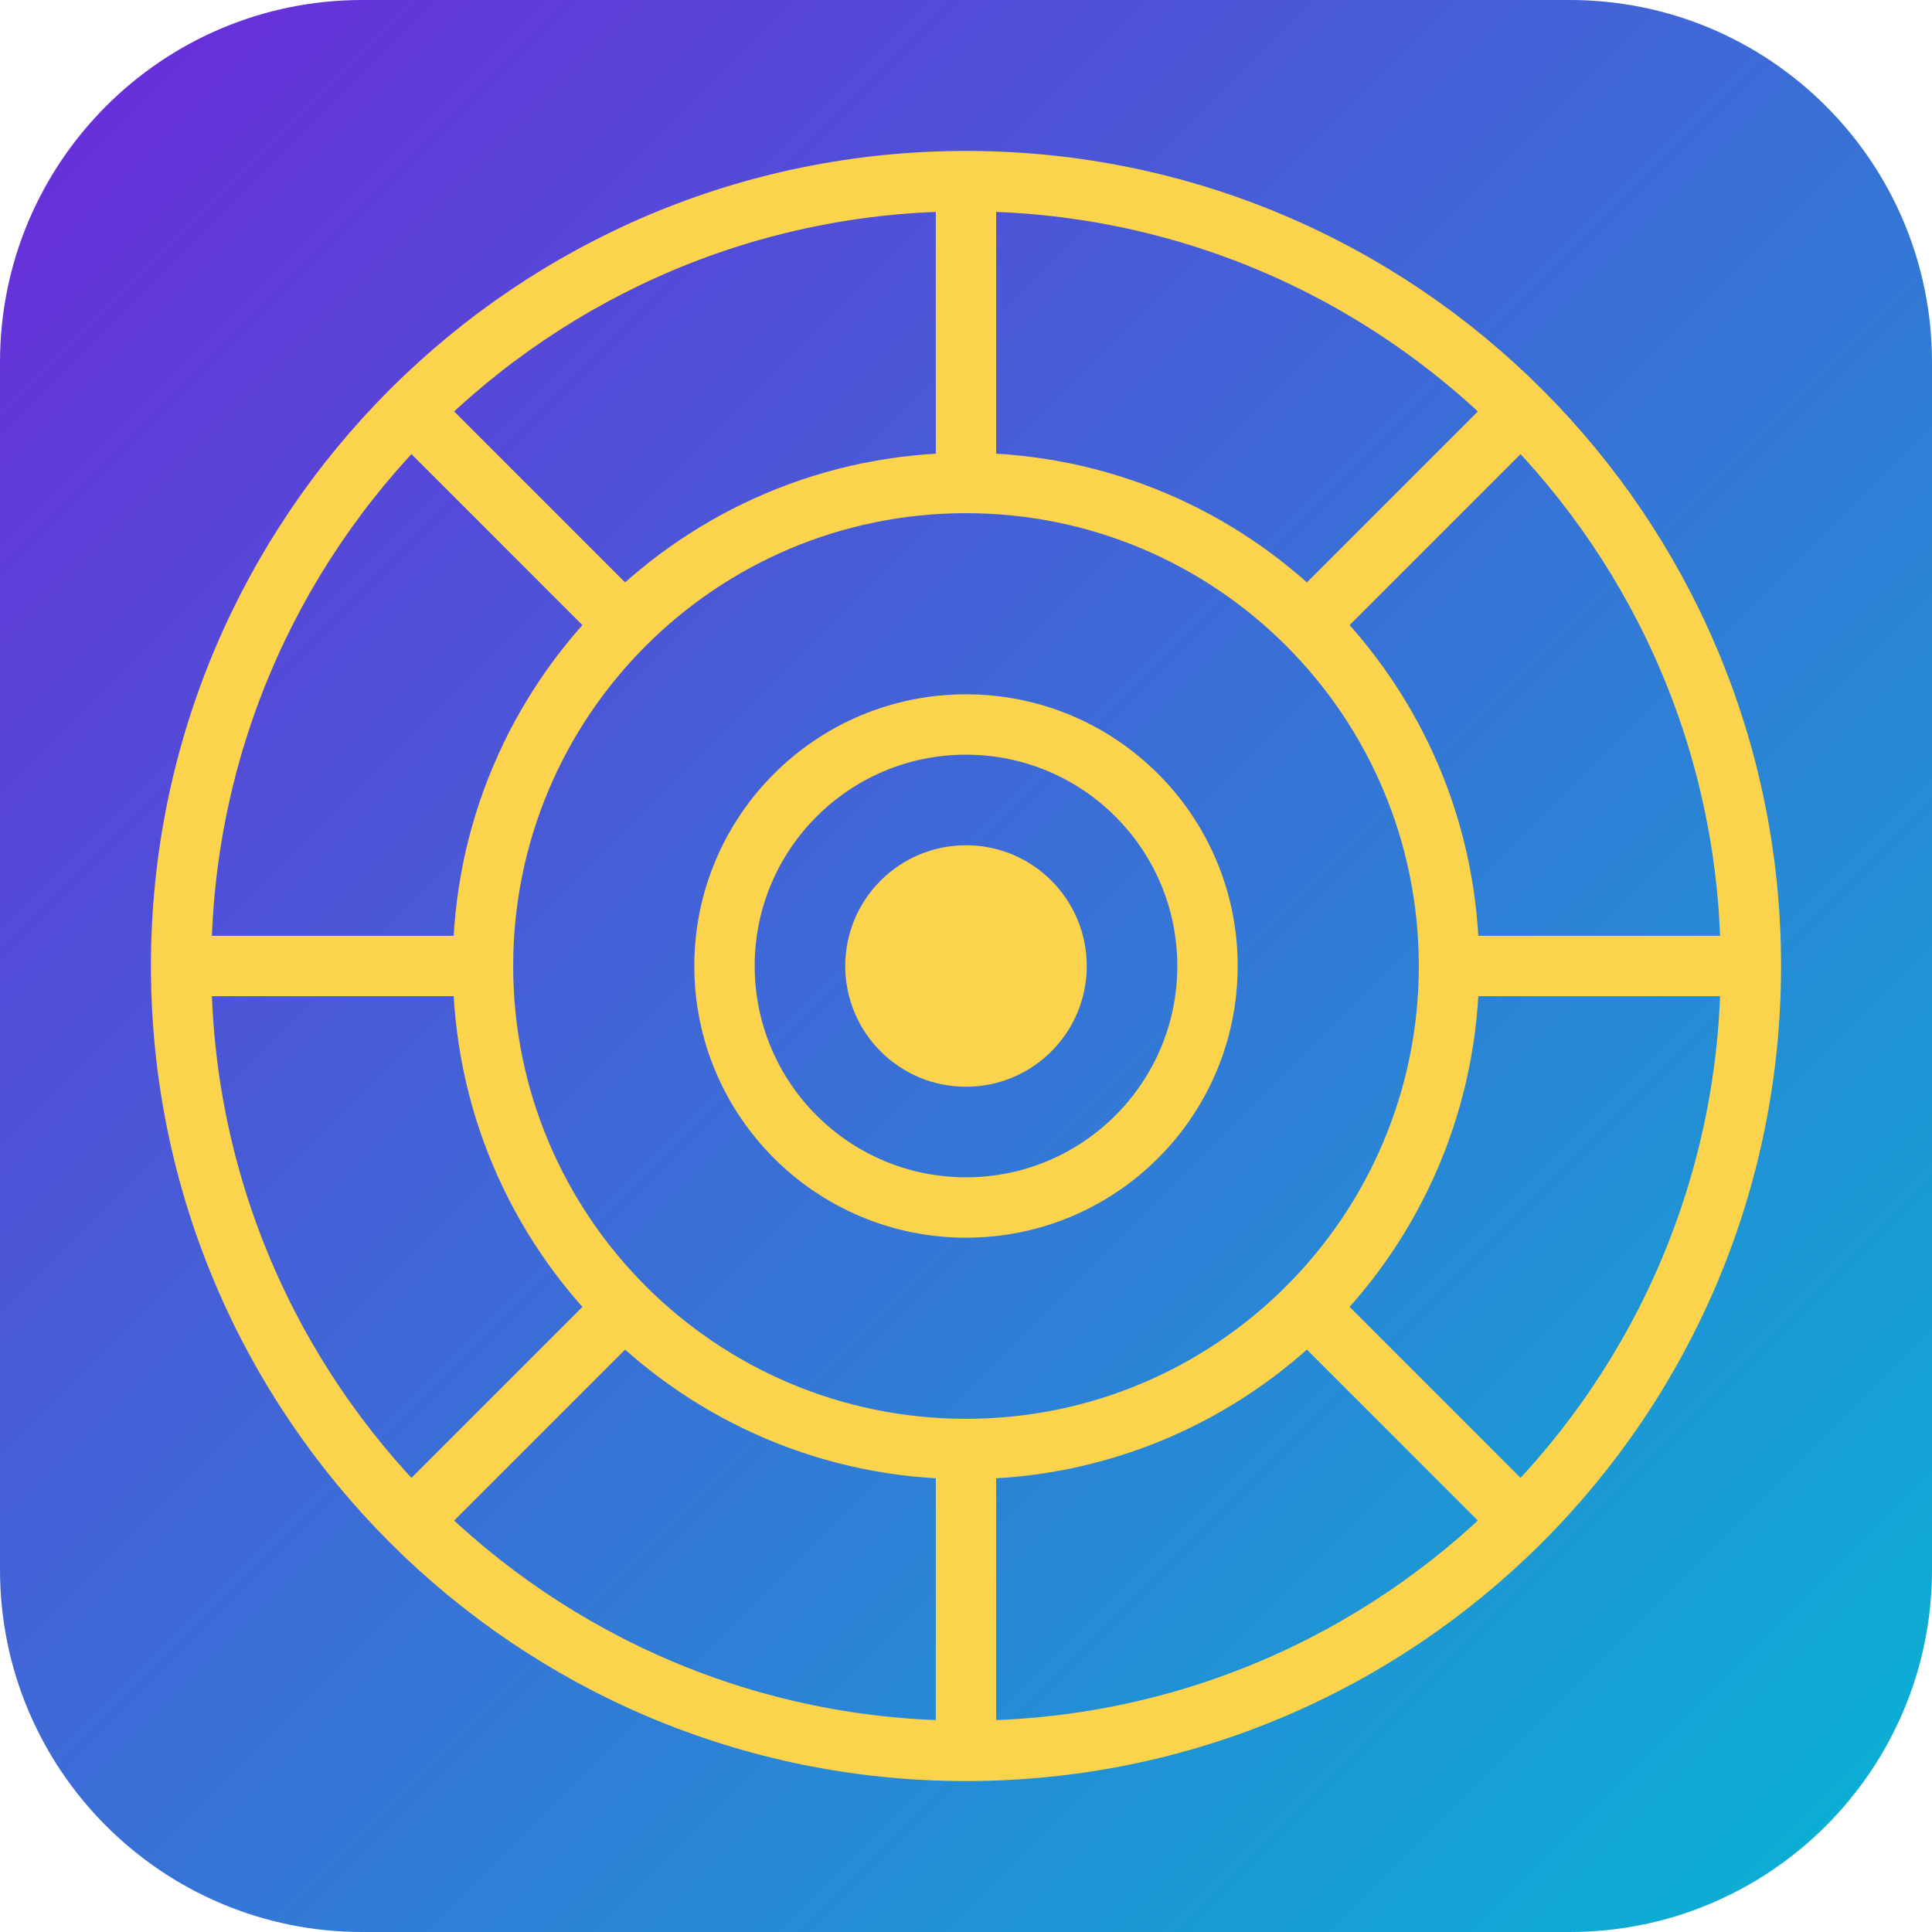
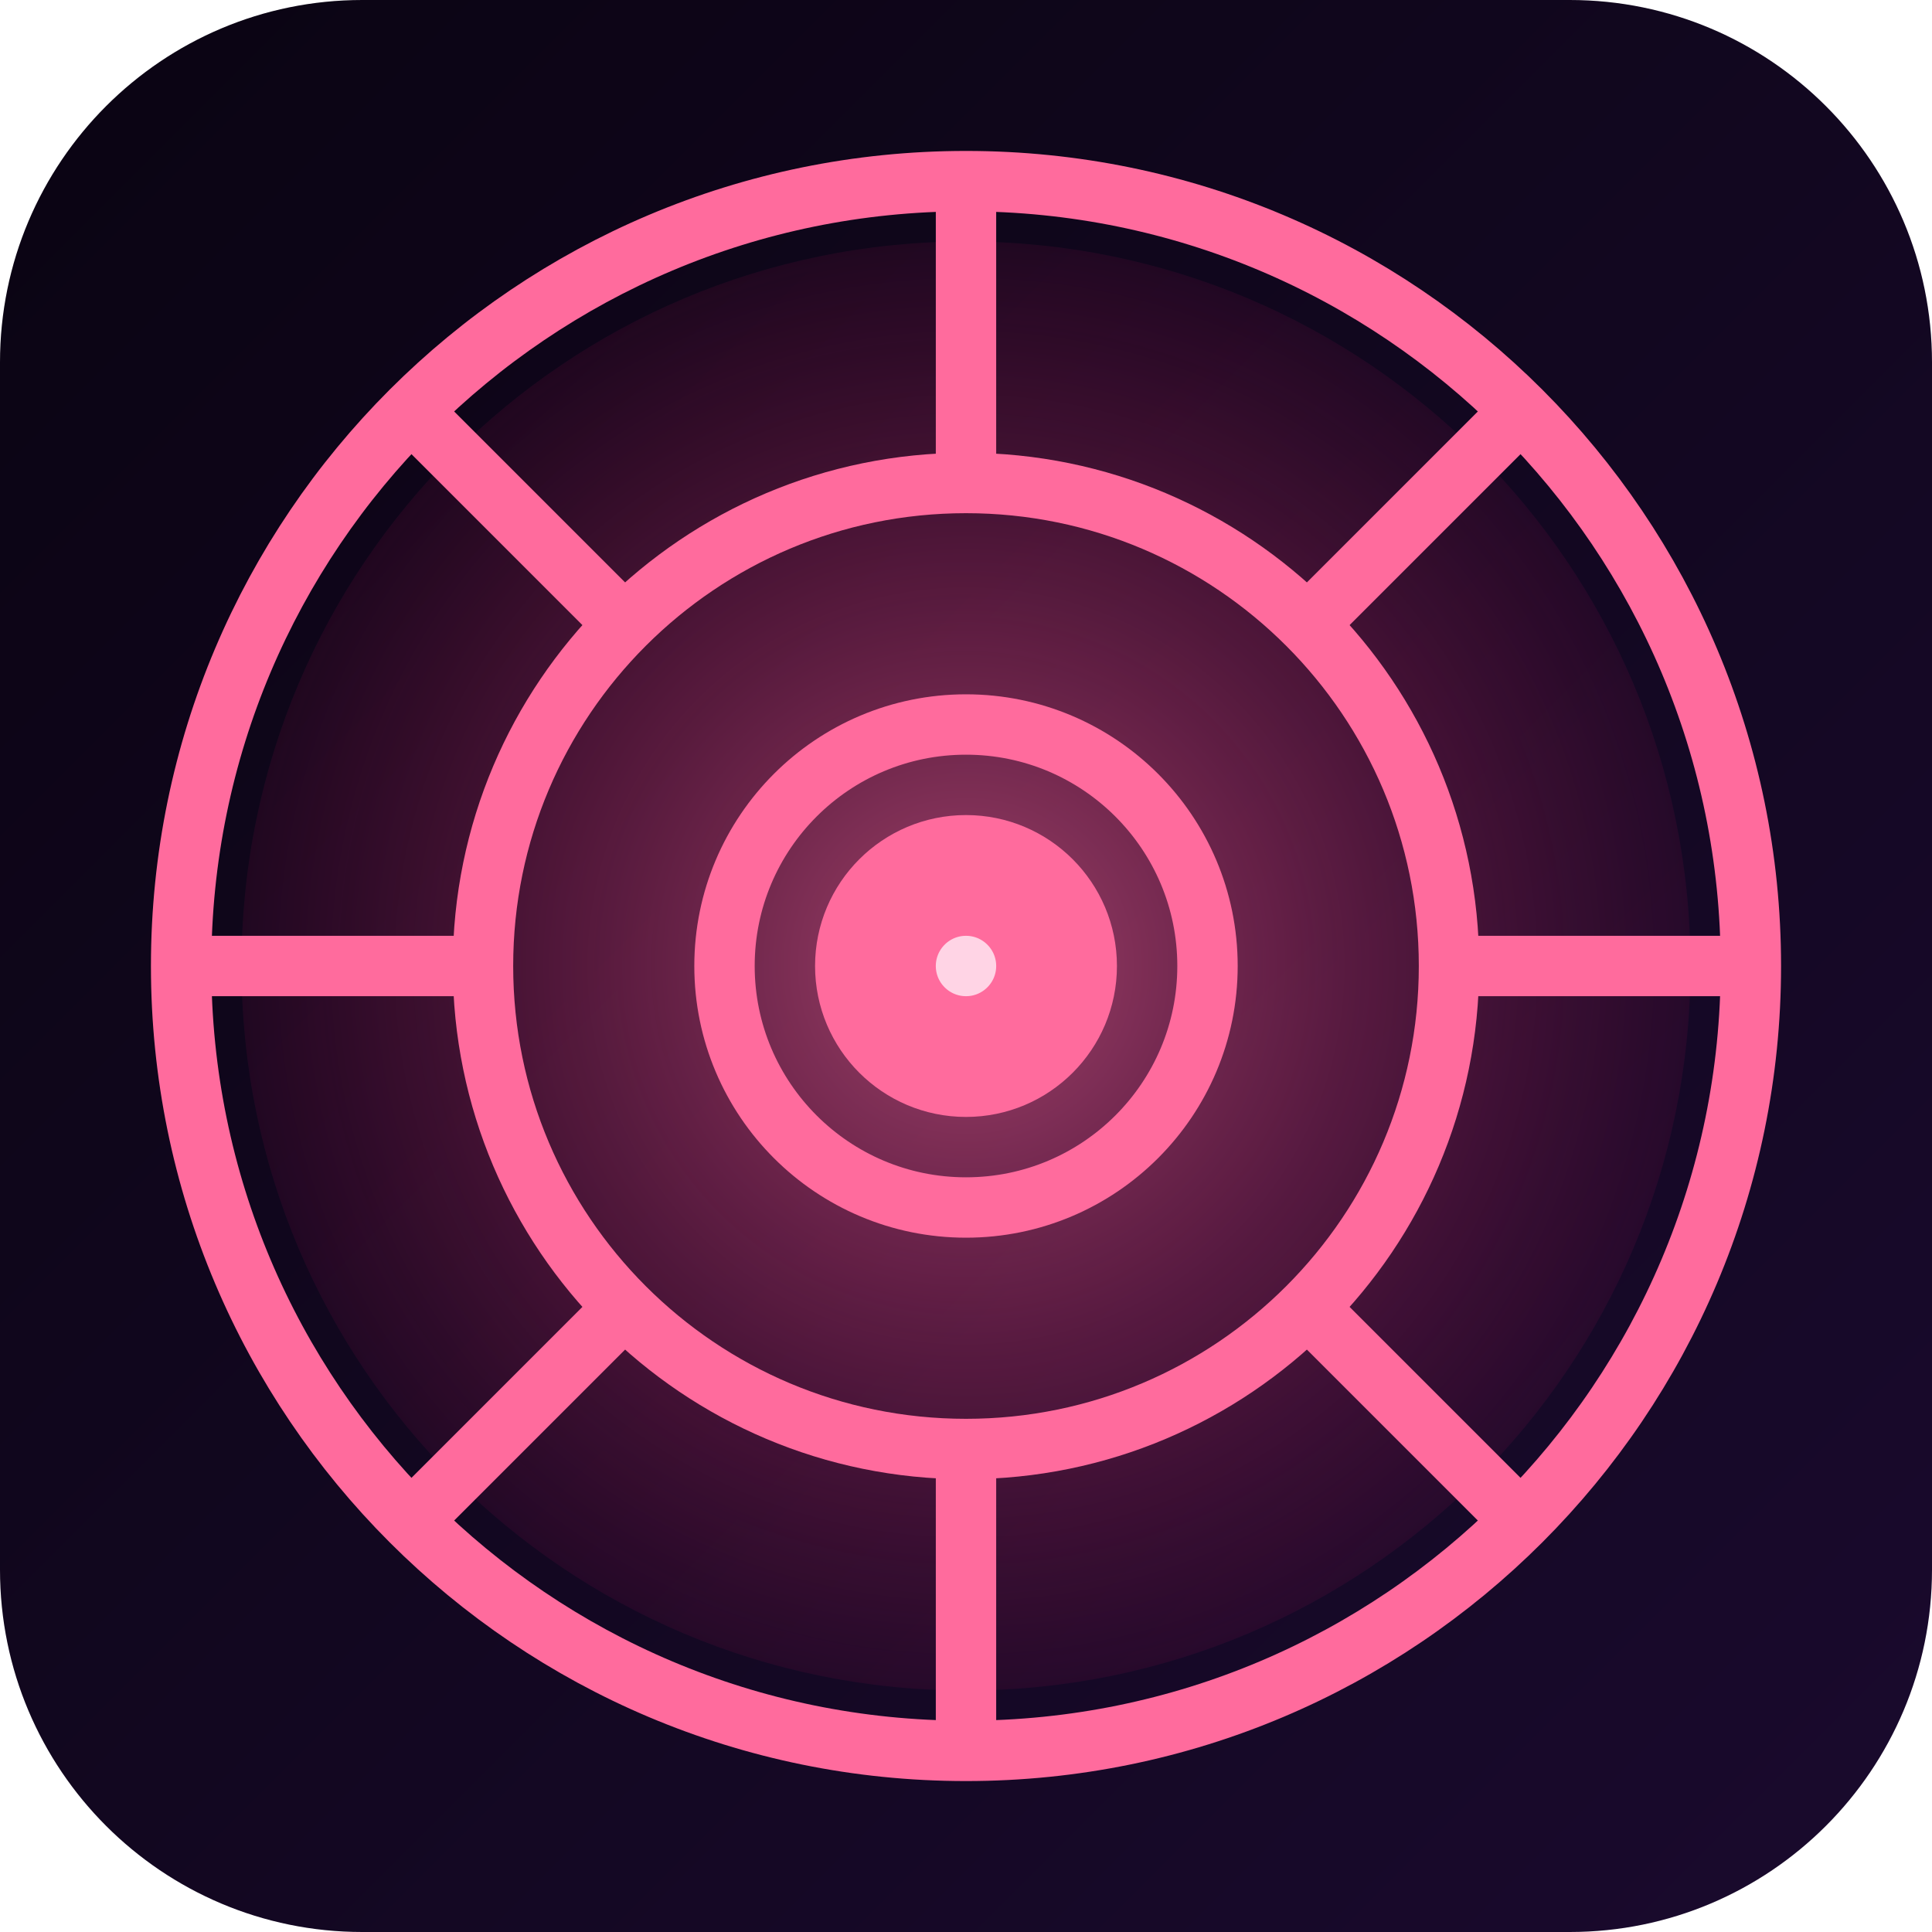
<svg xmlns="http://www.w3.org/2000/svg" viewBox="0 0 32 32" width="32" height="32">
  <defs>
-     <linearGradient id="favicon-bg" x1="0%" y1="0%" x2="100%" y2="100%">
-       <stop offset="0%" style="stop-color:#6D28D9;stop-opacity:1" />
-       <stop offset="100%" style="stop-color:#06B6D4;stop-opacity:1" />
+     <linearGradient id="favicon-bg-new" x1="0%" y1="0%" x2="100%" y2="100%">
+       <stop offset="0%" style="stop-color:#0a0412;stop-opacity:1" />
+       <stop offset="100%" style="stop-color:#1a0a2e;stop-opacity:1" />
    </linearGradient>
+     <radialGradient id="favicon-glow">
+       <stop offset="0%" style="stop-color:#ff6b9d;stop-opacity:0.6" />
+       <stop offset="100%" style="stop-color:#c2185b;stop-opacity:0.1" />
+     </radialGradient>
  </defs>
-   <rect width="32" height="32" fill="url(#favicon-bg)" rx="6" />
-   <g stroke="#FCD34D" fill="none" strokeWidth="0.8">
-     <circle cx="16" cy="16" r="13" />
-     <line x1="16" y1="8" x2="16" y2="3" strokeWidth="1" />
-     <line x1="16" y1="8" x2="16" y2="3" transform="rotate(45 16 16)" strokeWidth="1" />
-     <line x1="16" y1="8" x2="16" y2="3" transform="rotate(90 16 16)" strokeWidth="1" />
-     <line x1="16" y1="8" x2="16" y2="3" transform="rotate(135 16 16)" strokeWidth="1" />
-     <line x1="16" y1="8" x2="16" y2="3" transform="rotate(180 16 16)" strokeWidth="1" />
-     <line x1="16" y1="8" x2="16" y2="3" transform="rotate(225 16 16)" strokeWidth="1" />
-     <line x1="16" y1="8" x2="16" y2="3" transform="rotate(270 16 16)" strokeWidth="1" />
-     <line x1="16" y1="8" x2="16" y2="3" transform="rotate(315 16 16)" strokeWidth="1" />
-     <circle cx="16" cy="16" r="8" strokeWidth="1" />
-     <circle cx="16" cy="16" r="4" strokeWidth="1" />
-     <circle cx="16" cy="16" r="1.5" fill="#FCD34D" />
+   <rect width="32" height="32" fill="url(#favicon-bg-new)" rx="6" />
+   <circle cx="16" cy="16" r="12" fill="url(#favicon-glow)" />
+   <g stroke="#ff6b9d" fill="none" strokeWidth="1">
+     <circle cx="16" cy="16" r="13" strokeWidth="1.2" />
+     <line x1="16" y1="8" x2="16" y2="3" strokeWidth="1.2" />
+     <line x1="16" y1="8" x2="16" y2="3" transform="rotate(45 16 16)" strokeWidth="1.2" />
+     <line x1="16" y1="8" x2="16" y2="3" transform="rotate(90 16 16)" strokeWidth="1.2" />
+     <line x1="16" y1="8" x2="16" y2="3" transform="rotate(135 16 16)" strokeWidth="1.2" />
+     <line x1="16" y1="8" x2="16" y2="3" transform="rotate(180 16 16)" strokeWidth="1.2" />
+     <line x1="16" y1="8" x2="16" y2="3" transform="rotate(225 16 16)" strokeWidth="1.2" />
+     <line x1="16" y1="8" x2="16" y2="3" transform="rotate(270 16 16)" strokeWidth="1.2" />
+     <line x1="16" y1="8" x2="16" y2="3" transform="rotate(315 16 16)" strokeWidth="1.2" />
+     <circle cx="16" cy="16" r="8" strokeWidth="1.2" />
+     <circle cx="16" cy="16" r="4" strokeWidth="1.2" />
+     <circle cx="16" cy="16" r="2" fill="#ff6b9d" />
+     <circle cx="16" cy="16" r="1" fill="#ffd4e5" />
  </g>
</svg>
